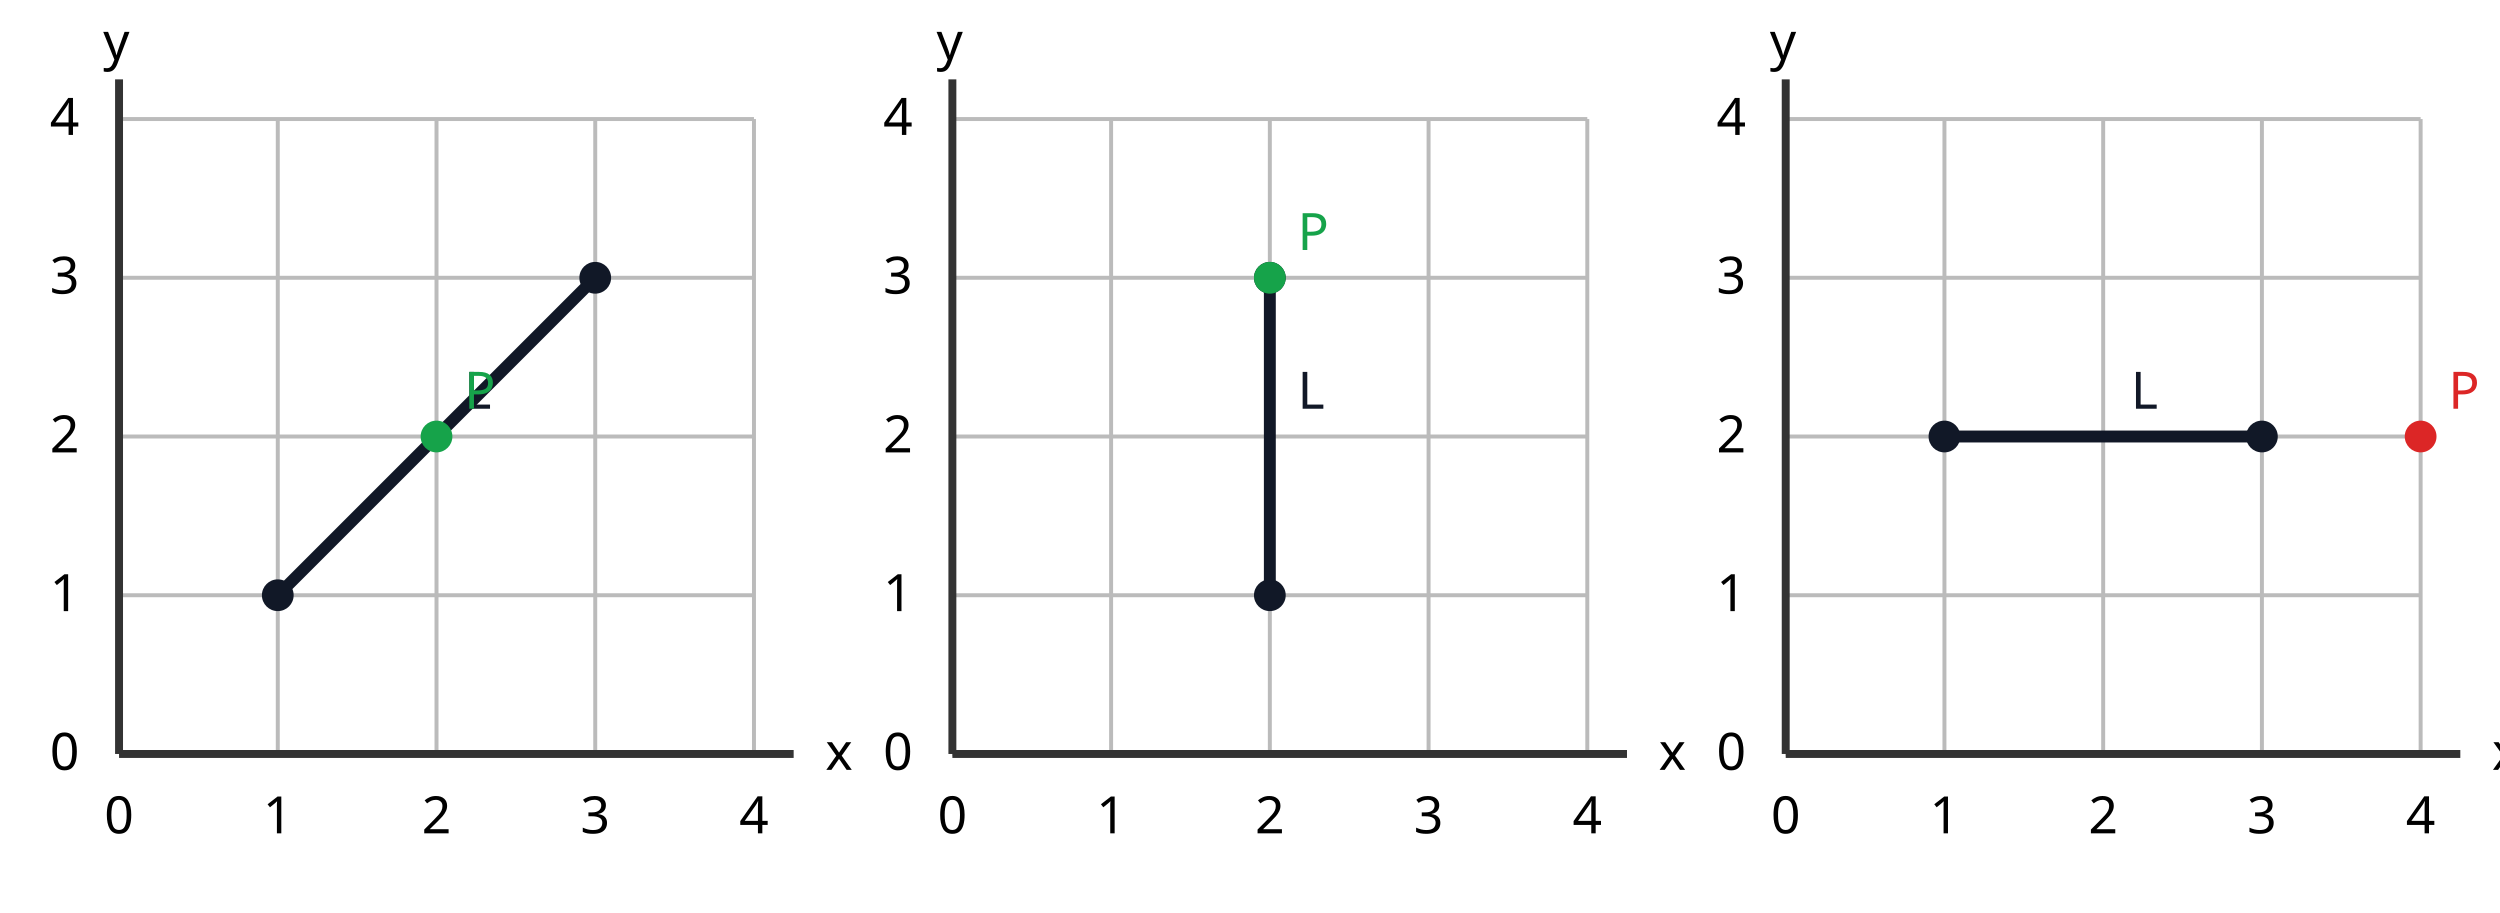
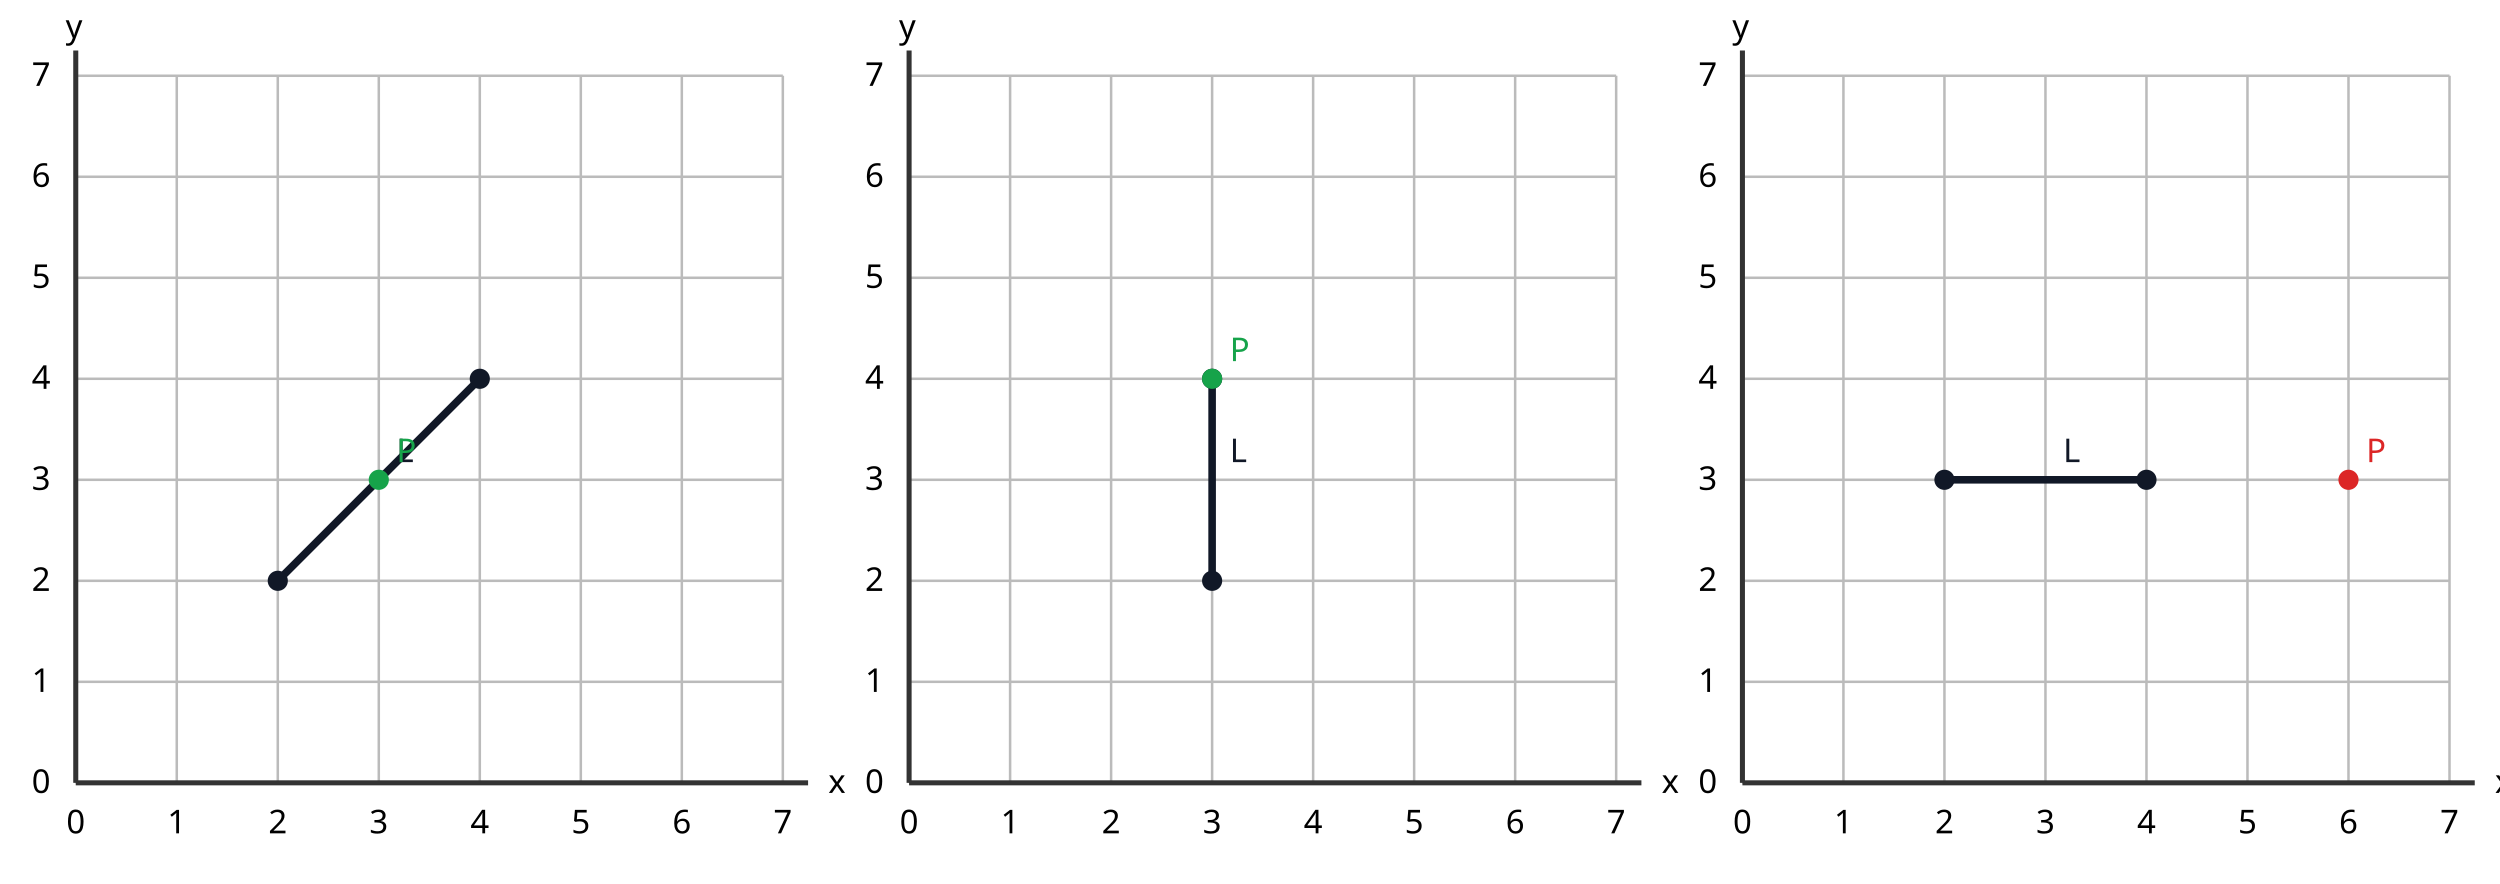
- <svg xmlns="http://www.w3.org/2000/svg" width="630" height="230" viewBox="0 0 630 230">
+ <svg xmlns="http://www.w3.org/2000/svg" width="990" height="350" viewBox="0 0 990 350">
  <style>text{font:13px sans-serif}.grid{stroke:#bbb;stroke-width:1}.axis{stroke:#333;stroke-width:2}.shape{fill:none;stroke-width:3}.endpoint{stroke:none}</style>
-   <line class="grid" x1="30" y1="30" x2="30" y2="190" />
-   <line class="grid" x1="30" y1="190" x2="190" y2="190" />
-   <text x="30" y="210" text-anchor="middle">0</text>
-   <text x="20" y="194" text-anchor="end">0</text>
-   <line class="grid" x1="70" y1="30" x2="70" y2="190" />
-   <line class="grid" x1="30" y1="150" x2="190" y2="150" />
-   <text x="70" y="210" text-anchor="middle">1</text>
-   <text x="20" y="154" text-anchor="end">1</text>
-   <line class="grid" x1="110" y1="30" x2="110" y2="190" />
-   <line class="grid" x1="30" y1="110" x2="190" y2="110" />
-   <text x="110" y="210" text-anchor="middle">2</text>
-   <text x="20" y="114" text-anchor="end">2</text>
-   <line class="grid" x1="150" y1="30" x2="150" y2="190" />
-   <line class="grid" x1="30" y1="70" x2="190" y2="70" />
-   <text x="150" y="210" text-anchor="middle">3</text>
-   <text x="20" y="74" text-anchor="end">3</text>
-   <line class="grid" x1="190" y1="30" x2="190" y2="190" />
-   <line class="grid" x1="30" y1="30" x2="190" y2="30" />
-   <text x="190" y="210" text-anchor="middle">4</text>
-   <text x="20" y="34" text-anchor="end">4</text>
-   <line class="axis" x1="30" y1="190" x2="200" y2="190" />
-   <line class="axis" x1="30" y1="190" x2="30" y2="20" />
-   <text x="208" y="194">x</text>
+   <line class="grid" x1="30" y1="30" x2="30" y2="310" />
+   <line class="grid" x1="30" y1="310" x2="310" y2="310" />
+   <text x="30" y="330" text-anchor="middle">0</text>
+   <text x="20" y="314" text-anchor="end">0</text>
+   <line class="grid" x1="70" y1="30" x2="70" y2="310" />
+   <line class="grid" x1="30" y1="270" x2="310" y2="270" />
+   <text x="70" y="330" text-anchor="middle">1</text>
+   <text x="20" y="274" text-anchor="end">1</text>
+   <line class="grid" x1="110" y1="30" x2="110" y2="310" />
+   <line class="grid" x1="30" y1="230" x2="310" y2="230" />
+   <text x="110" y="330" text-anchor="middle">2</text>
+   <text x="20" y="234" text-anchor="end">2</text>
+   <line class="grid" x1="150" y1="30" x2="150" y2="310" />
+   <line class="grid" x1="30" y1="190" x2="310" y2="190" />
+   <text x="150" y="330" text-anchor="middle">3</text>
+   <text x="20" y="194" text-anchor="end">3</text>
+   <line class="grid" x1="190" y1="30" x2="190" y2="310" />
+   <line class="grid" x1="30" y1="150" x2="310" y2="150" />
+   <text x="190" y="330" text-anchor="middle">4</text>
+   <text x="20" y="154" text-anchor="end">4</text>
+   <line class="grid" x1="230" y1="30" x2="230" y2="310" />
+   <line class="grid" x1="30" y1="110" x2="310" y2="110" />
+   <text x="230" y="330" text-anchor="middle">5</text>
+   <text x="20" y="114" text-anchor="end">5</text>
+   <line class="grid" x1="270" y1="30" x2="270" y2="310" />
+   <line class="grid" x1="30" y1="70" x2="310" y2="70" />
+   <text x="270" y="330" text-anchor="middle">6</text>
+   <text x="20" y="74" text-anchor="end">6</text>
+   <line class="grid" x1="310" y1="30" x2="310" y2="310" />
+   <line class="grid" x1="30" y1="30" x2="310" y2="30" />
+   <text x="310" y="330" text-anchor="middle">7</text>
+   <text x="20" y="34" text-anchor="end">7</text>
+   <line class="axis" x1="30" y1="310" x2="320" y2="310" />
+   <line class="axis" x1="30" y1="310" x2="30" y2="20" />
+   <text x="328" y="314">x</text>
  <text x="26" y="15">y</text>
-   <line class="shape" x1="70" y1="150" x2="150" y2="70" stroke="#111827" />
-   <circle class="endpoint" cx="70" cy="150" r="4" fill="#111827" />
-   <circle class="endpoint" cx="150" cy="70" r="4" fill="#111827" />
-   <text x="117" y="103" fill="#111827">L</text>
-   <circle cx="110" cy="110" r="4" fill="#16a34a" />
-   <text x="117" y="103" fill="#16a34a">P</text>
-   <line class="grid" x1="240" y1="30" x2="240" y2="190" />
-   <line class="grid" x1="240" y1="190" x2="400" y2="190" />
-   <text x="240" y="210" text-anchor="middle">0</text>
-   <text x="230" y="194" text-anchor="end">0</text>
-   <line class="grid" x1="280" y1="30" x2="280" y2="190" />
-   <line class="grid" x1="240" y1="150" x2="400" y2="150" />
-   <text x="280" y="210" text-anchor="middle">1</text>
-   <text x="230" y="154" text-anchor="end">1</text>
-   <line class="grid" x1="320" y1="30" x2="320" y2="190" />
-   <line class="grid" x1="240" y1="110" x2="400" y2="110" />
-   <text x="320" y="210" text-anchor="middle">2</text>
-   <text x="230" y="114" text-anchor="end">2</text>
-   <line class="grid" x1="360" y1="30" x2="360" y2="190" />
-   <line class="grid" x1="240" y1="70" x2="400" y2="70" />
-   <text x="360" y="210" text-anchor="middle">3</text>
-   <text x="230" y="74" text-anchor="end">3</text>
-   <line class="grid" x1="400" y1="30" x2="400" y2="190" />
-   <line class="grid" x1="240" y1="30" x2="400" y2="30" />
-   <text x="400" y="210" text-anchor="middle">4</text>
-   <text x="230" y="34" text-anchor="end">4</text>
-   <line class="axis" x1="240" y1="190" x2="410" y2="190" />
-   <line class="axis" x1="240" y1="190" x2="240" y2="20" />
-   <text x="418" y="194">x</text>
-   <text x="236" y="15">y</text>
-   <line class="shape" x1="320" y1="150" x2="320" y2="70" stroke="#111827" />
-   <circle class="endpoint" cx="320" cy="150" r="4" fill="#111827" />
-   <circle class="endpoint" cx="320" cy="70" r="4" fill="#111827" />
-   <text x="327" y="103" fill="#111827">L</text>
-   <circle cx="320" cy="70" r="4" fill="#16a34a" />
-   <text x="327" y="63" fill="#16a34a">P</text>
-   <line class="grid" x1="450" y1="30" x2="450" y2="190" />
-   <line class="grid" x1="450" y1="190" x2="610" y2="190" />
-   <text x="450" y="210" text-anchor="middle">0</text>
-   <text x="440" y="194" text-anchor="end">0</text>
-   <line class="grid" x1="490" y1="30" x2="490" y2="190" />
-   <line class="grid" x1="450" y1="150" x2="610" y2="150" />
-   <text x="490" y="210" text-anchor="middle">1</text>
-   <text x="440" y="154" text-anchor="end">1</text>
-   <line class="grid" x1="530" y1="30" x2="530" y2="190" />
-   <line class="grid" x1="450" y1="110" x2="610" y2="110" />
-   <text x="530" y="210" text-anchor="middle">2</text>
-   <text x="440" y="114" text-anchor="end">2</text>
-   <line class="grid" x1="570" y1="30" x2="570" y2="190" />
-   <line class="grid" x1="450" y1="70" x2="610" y2="70" />
-   <text x="570" y="210" text-anchor="middle">3</text>
-   <text x="440" y="74" text-anchor="end">3</text>
-   <line class="grid" x1="610" y1="30" x2="610" y2="190" />
-   <line class="grid" x1="450" y1="30" x2="610" y2="30" />
-   <text x="610" y="210" text-anchor="middle">4</text>
-   <text x="440" y="34" text-anchor="end">4</text>
-   <line class="axis" x1="450" y1="190" x2="620" y2="190" />
-   <line class="axis" x1="450" y1="190" x2="450" y2="20" />
-   <text x="628" y="194">x</text>
-   <text x="446" y="15">y</text>
-   <line class="shape" x1="490" y1="110" x2="570" y2="110" stroke="#111827" />
-   <circle class="endpoint" cx="490" cy="110" r="4" fill="#111827" />
-   <circle class="endpoint" cx="570" cy="110" r="4" fill="#111827" />
-   <text x="537" y="103" fill="#111827">L</text>
-   <circle cx="610" cy="110" r="4" fill="#dc2626" />
-   <text x="617" y="103" fill="#dc2626">P</text>
+   <line class="shape" x1="110" y1="230" x2="190" y2="150" stroke="#111827" />
+   <circle class="endpoint" cx="110" cy="230" r="4" fill="#111827" />
+   <circle class="endpoint" cx="190" cy="150" r="4" fill="#111827" />
+   <text x="157" y="183" fill="#111827">L</text>
+   <circle cx="150" cy="190" r="4" fill="#16a34a" />
+   <text x="157" y="183" fill="#16a34a">P</text>
+   <line class="grid" x1="360" y1="30" x2="360" y2="310" />
+   <line class="grid" x1="360" y1="310" x2="640" y2="310" />
+   <text x="360" y="330" text-anchor="middle">0</text>
+   <text x="350" y="314" text-anchor="end">0</text>
+   <line class="grid" x1="400" y1="30" x2="400" y2="310" />
+   <line class="grid" x1="360" y1="270" x2="640" y2="270" />
+   <text x="400" y="330" text-anchor="middle">1</text>
+   <text x="350" y="274" text-anchor="end">1</text>
+   <line class="grid" x1="440" y1="30" x2="440" y2="310" />
+   <line class="grid" x1="360" y1="230" x2="640" y2="230" />
+   <text x="440" y="330" text-anchor="middle">2</text>
+   <text x="350" y="234" text-anchor="end">2</text>
+   <line class="grid" x1="480" y1="30" x2="480" y2="310" />
+   <line class="grid" x1="360" y1="190" x2="640" y2="190" />
+   <text x="480" y="330" text-anchor="middle">3</text>
+   <text x="350" y="194" text-anchor="end">3</text>
+   <line class="grid" x1="520" y1="30" x2="520" y2="310" />
+   <line class="grid" x1="360" y1="150" x2="640" y2="150" />
+   <text x="520" y="330" text-anchor="middle">4</text>
+   <text x="350" y="154" text-anchor="end">4</text>
+   <line class="grid" x1="560" y1="30" x2="560" y2="310" />
+   <line class="grid" x1="360" y1="110" x2="640" y2="110" />
+   <text x="560" y="330" text-anchor="middle">5</text>
+   <text x="350" y="114" text-anchor="end">5</text>
+   <line class="grid" x1="600" y1="30" x2="600" y2="310" />
+   <line class="grid" x1="360" y1="70" x2="640" y2="70" />
+   <text x="600" y="330" text-anchor="middle">6</text>
+   <text x="350" y="74" text-anchor="end">6</text>
+   <line class="grid" x1="640" y1="30" x2="640" y2="310" />
+   <line class="grid" x1="360" y1="30" x2="640" y2="30" />
+   <text x="640" y="330" text-anchor="middle">7</text>
+   <text x="350" y="34" text-anchor="end">7</text>
+   <line class="axis" x1="360" y1="310" x2="650" y2="310" />
+   <line class="axis" x1="360" y1="310" x2="360" y2="20" />
+   <text x="658" y="314">x</text>
+   <text x="356" y="15">y</text>
+   <line class="shape" x1="480" y1="230" x2="480" y2="150" stroke="#111827" />
+   <circle class="endpoint" cx="480" cy="230" r="4" fill="#111827" />
+   <circle class="endpoint" cx="480" cy="150" r="4" fill="#111827" />
+   <text x="487" y="183" fill="#111827">L</text>
+   <circle cx="480" cy="150" r="4" fill="#16a34a" />
+   <text x="487" y="143" fill="#16a34a">P</text>
+   <line class="grid" x1="690" y1="30" x2="690" y2="310" />
+   <line class="grid" x1="690" y1="310" x2="970" y2="310" />
+   <text x="690" y="330" text-anchor="middle">0</text>
+   <text x="680" y="314" text-anchor="end">0</text>
+   <line class="grid" x1="730" y1="30" x2="730" y2="310" />
+   <line class="grid" x1="690" y1="270" x2="970" y2="270" />
+   <text x="730" y="330" text-anchor="middle">1</text>
+   <text x="680" y="274" text-anchor="end">1</text>
+   <line class="grid" x1="770" y1="30" x2="770" y2="310" />
+   <line class="grid" x1="690" y1="230" x2="970" y2="230" />
+   <text x="770" y="330" text-anchor="middle">2</text>
+   <text x="680" y="234" text-anchor="end">2</text>
+   <line class="grid" x1="810" y1="30" x2="810" y2="310" />
+   <line class="grid" x1="690" y1="190" x2="970" y2="190" />
+   <text x="810" y="330" text-anchor="middle">3</text>
+   <text x="680" y="194" text-anchor="end">3</text>
+   <line class="grid" x1="850" y1="30" x2="850" y2="310" />
+   <line class="grid" x1="690" y1="150" x2="970" y2="150" />
+   <text x="850" y="330" text-anchor="middle">4</text>
+   <text x="680" y="154" text-anchor="end">4</text>
+   <line class="grid" x1="890" y1="30" x2="890" y2="310" />
+   <line class="grid" x1="690" y1="110" x2="970" y2="110" />
+   <text x="890" y="330" text-anchor="middle">5</text>
+   <text x="680" y="114" text-anchor="end">5</text>
+   <line class="grid" x1="930" y1="30" x2="930" y2="310" />
+   <line class="grid" x1="690" y1="70" x2="970" y2="70" />
+   <text x="930" y="330" text-anchor="middle">6</text>
+   <text x="680" y="74" text-anchor="end">6</text>
+   <line class="grid" x1="970" y1="30" x2="970" y2="310" />
+   <line class="grid" x1="690" y1="30" x2="970" y2="30" />
+   <text x="970" y="330" text-anchor="middle">7</text>
+   <text x="680" y="34" text-anchor="end">7</text>
+   <line class="axis" x1="690" y1="310" x2="980" y2="310" />
+   <line class="axis" x1="690" y1="310" x2="690" y2="20" />
+   <text x="988" y="314">x</text>
+   <text x="686" y="15">y</text>
+   <line class="shape" x1="770" y1="190" x2="850" y2="190" stroke="#111827" />
+   <circle class="endpoint" cx="770" cy="190" r="4" fill="#111827" />
+   <circle class="endpoint" cx="850" cy="190" r="4" fill="#111827" />
+   <text x="817" y="183" fill="#111827">L</text>
+   <circle cx="930" cy="190" r="4" fill="#dc2626" />
+   <text x="937" y="183" fill="#dc2626">P</text>
</svg>
